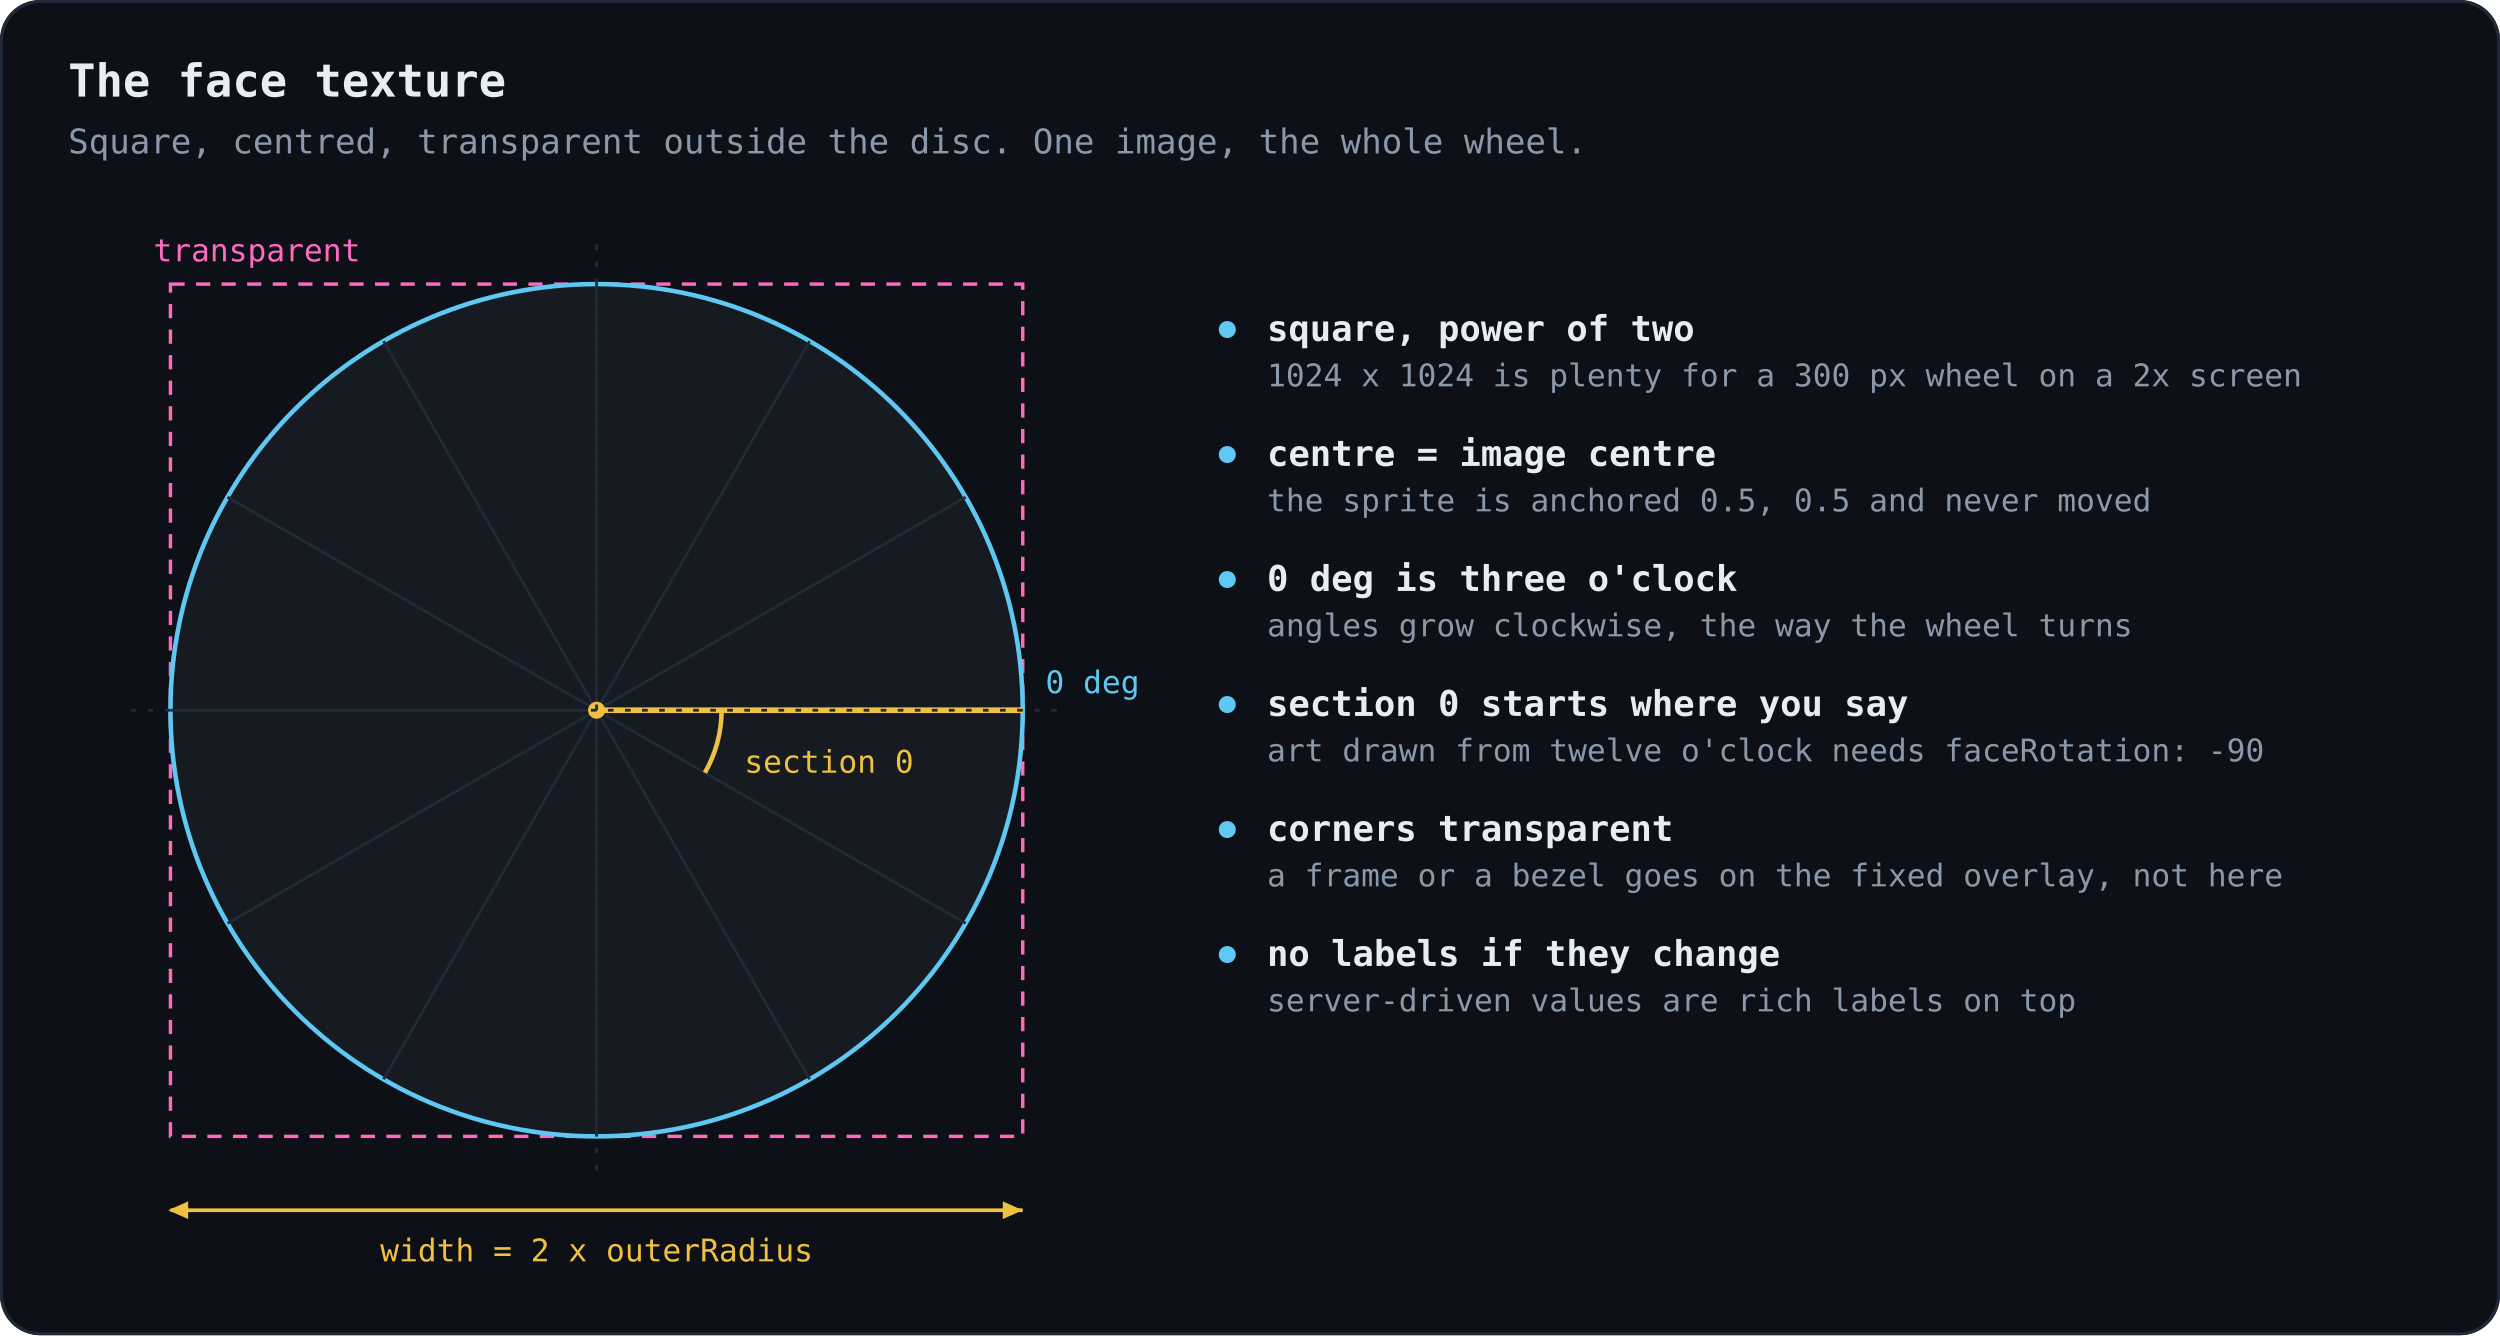
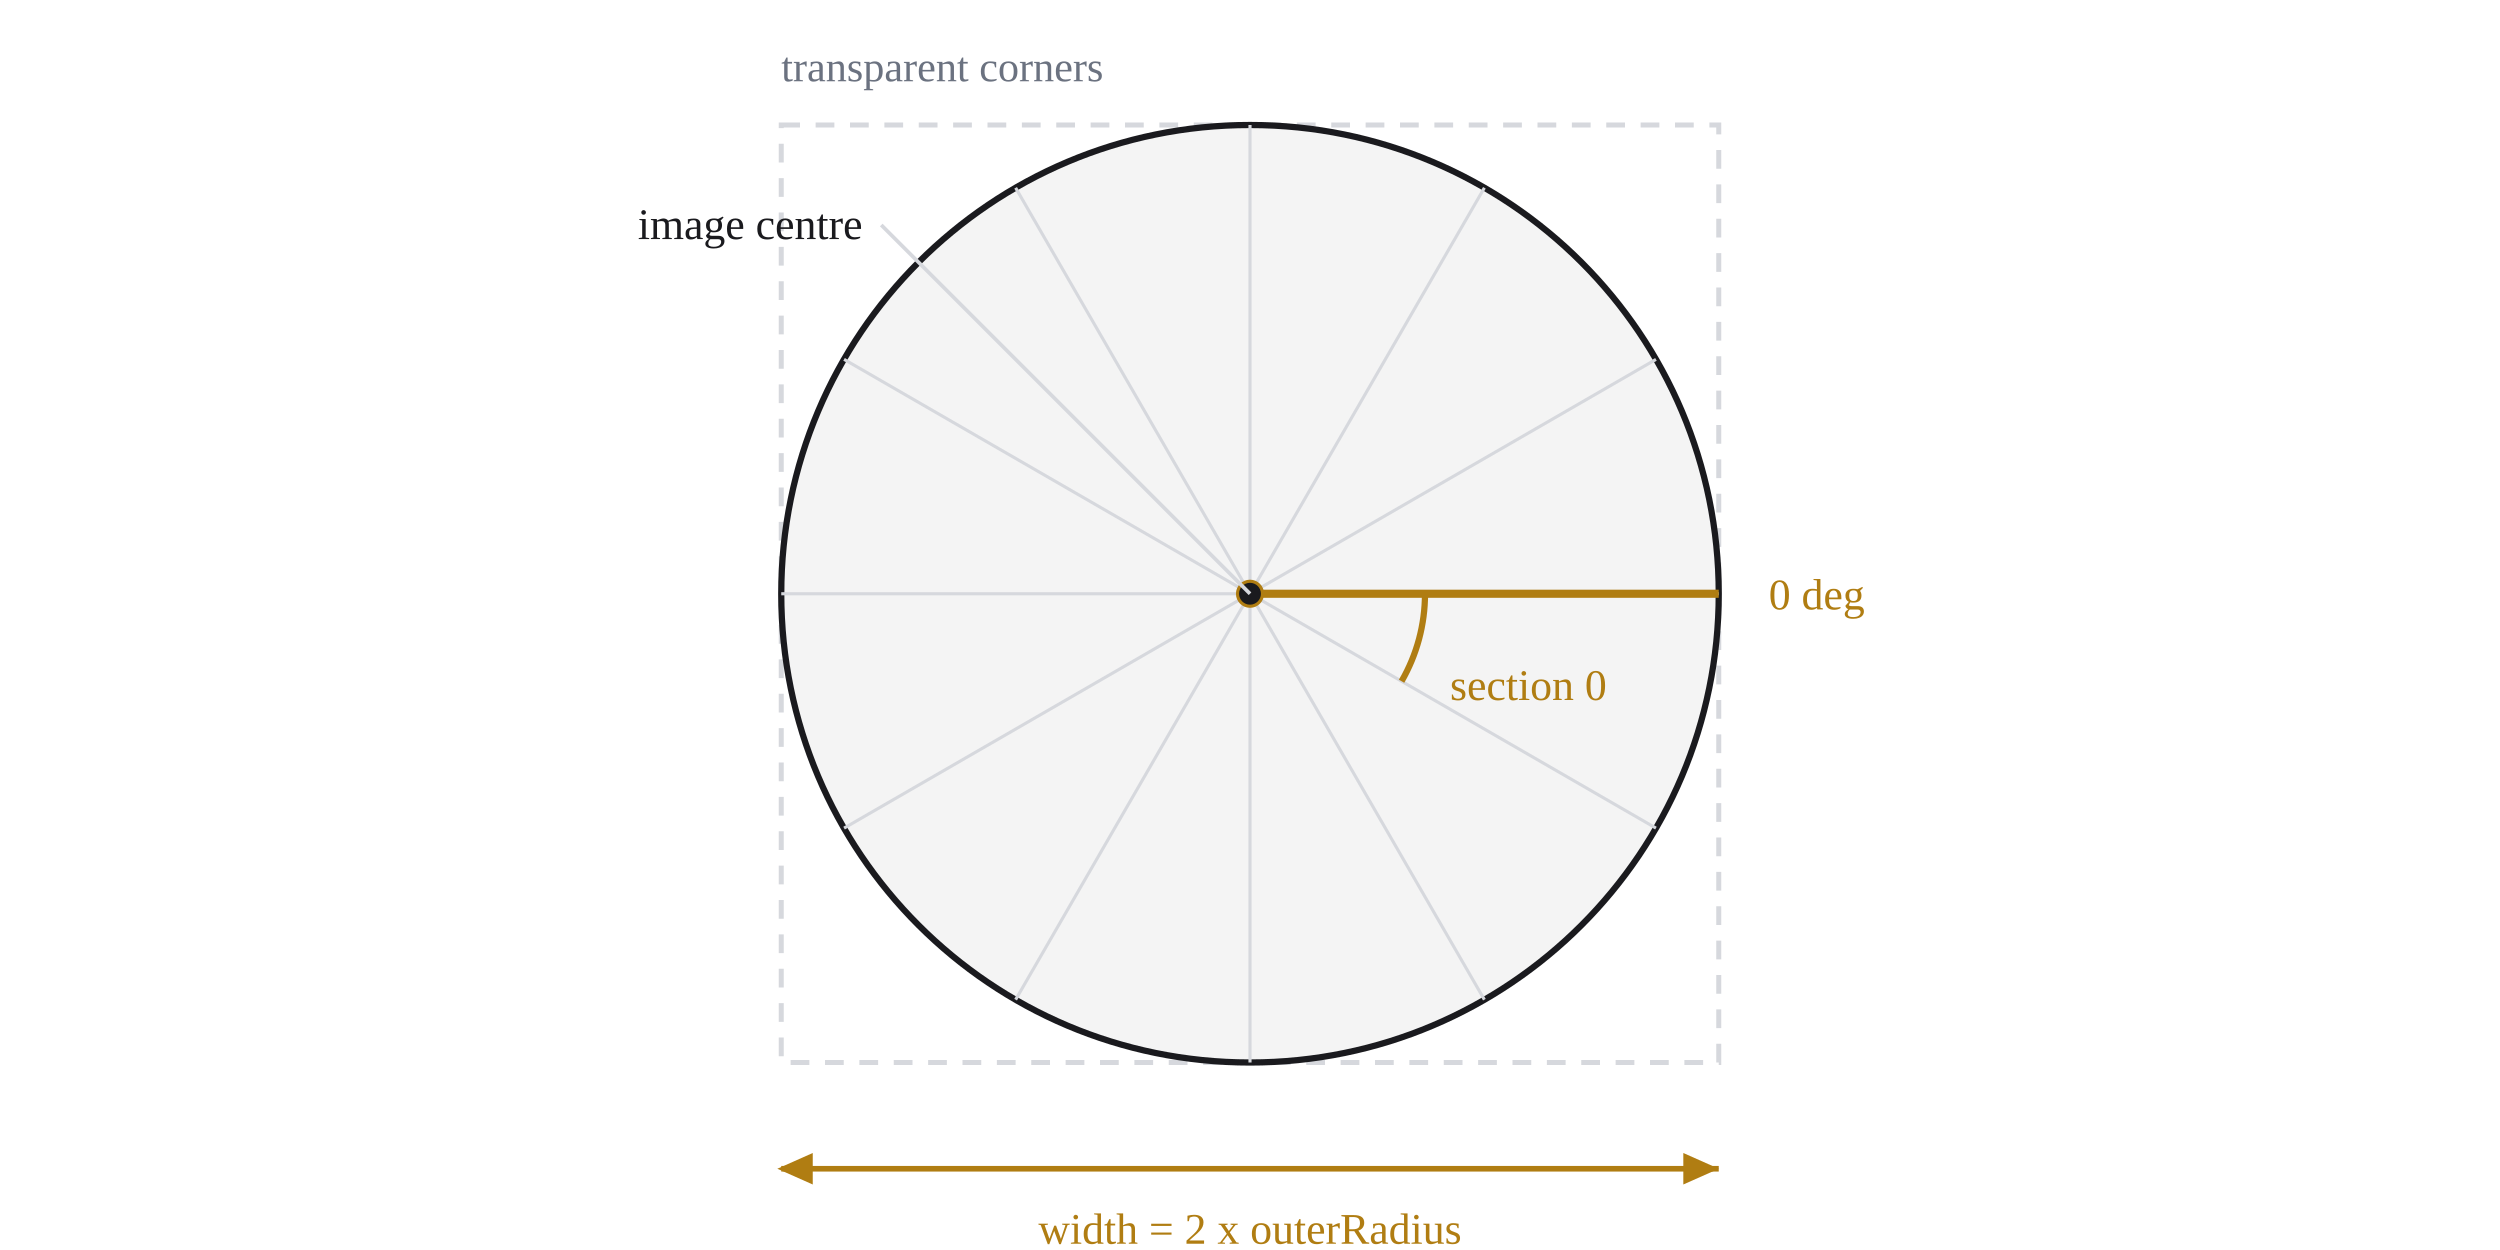
- <svg xmlns="http://www.w3.org/2000/svg" viewBox="0 0 880 470" width="880" height="470" role="img" aria-label="What a face texture has to match">
+ <svg xmlns="http://www.w3.org/2000/svg" viewBox="0 0 800 400" width="100%" role="img" aria-label="What a face texture has to match" style="font-size:14px;fill:var(--fig-ink, #1a1a1e)">
  <defs>
-     <marker id="head-f0c040" viewBox="0 0 10 10" refX="9" refY="5" markerWidth="6" markerHeight="6" orient="auto-start-reverse">
-       <path d="M0,1 L9,5 L0,9 z" fill="#f0c040" />
+     <marker id="fig-head" viewBox="0 0 10 10" refX="9" refY="5" markerWidth="7" markerHeight="7" orient="auto-start-reverse">
+       <path d="M0,1 L9,5 L0,9 z" fill="var(--fig-key, #b07d12)" />
    </marker>
-     <marker id="tail-f0c040" viewBox="0 0 10 10" refX="1" refY="5" markerWidth="6" markerHeight="6" orient="auto">
-       <path d="M9,1 L0,5 L9,9 z" fill="#f0c040" />
-     </marker>
-     <marker id="head-5ec8f2" viewBox="0 0 10 10" refX="9" refY="5" markerWidth="6" markerHeight="6" orient="auto-start-reverse">
-       <path d="M0,1 L9,5 L0,9 z" fill="#5ec8f2" />
-     </marker>
-     <marker id="tail-5ec8f2" viewBox="0 0 10 10" refX="1" refY="5" markerWidth="6" markerHeight="6" orient="auto">
-       <path d="M9,1 L0,5 L9,9 z" fill="#5ec8f2" />
-     </marker>
-     <marker id="head-ff6ac1" viewBox="0 0 10 10" refX="9" refY="5" markerWidth="6" markerHeight="6" orient="auto-start-reverse">
-       <path d="M0,1 L9,5 L0,9 z" fill="#ff6ac1" />
-     </marker>
-     <marker id="tail-ff6ac1" viewBox="0 0 10 10" refX="1" refY="5" markerWidth="6" markerHeight="6" orient="auto">
-       <path d="M9,1 L0,5 L9,9 z" fill="#ff6ac1" />
+     <marker id="fig-tail" viewBox="0 0 10 10" refX="1" refY="5" markerWidth="7" markerHeight="7" orient="auto">
+       <path d="M9,1 L0,5 L9,9 z" fill="var(--fig-key, #b07d12)" />
    </marker>
  </defs>
-   <rect width="880" height="470" rx="14" fill="#0d1117" />
-   <rect x="0.5" y="0.5" width="879" height="469" rx="14" fill="none" stroke="#20293a" />
-   <text x="24" y="34" fill="#e6edf3" font-family="ui-monospace, SFMono-Regular, Menlo, monospace" font-size="16" font-weight="600" text-anchor="start">The face texture</text>
-   <text x="24" y="54" fill="#8b98a9" font-family="ui-monospace, SFMono-Regular, Menlo, monospace" font-size="12" font-weight="400" text-anchor="start">Square, centred, transparent outside the disc. One image, the whole wheel.</text>
-   <rect x="60" y="100" width="300" height="300" rx="0" fill="none" stroke="#ff6ac1" stroke-width="1.2" stroke-dasharray="5 4" />
-   <circle cx="210" cy="250" r="150" fill="#161b22" stroke="#5ec8f2" stroke-width="1.6" />
-   <line x1="210" y1="250" x2="360" y2="250" stroke="#20293a" stroke-width="1" />
-   <line x1="210" y1="250" x2="339.9" y2="325" stroke="#20293a" stroke-width="1" />
-   <line x1="210" y1="250" x2="285" y2="379.9" stroke="#20293a" stroke-width="1" />
-   <line x1="210" y1="250" x2="210" y2="400" stroke="#20293a" stroke-width="1" />
-   <line x1="210" y1="250" x2="135" y2="379.9" stroke="#20293a" stroke-width="1" />
-   <line x1="210" y1="250" x2="80.1" y2="325" stroke="#20293a" stroke-width="1" />
-   <line x1="210" y1="250" x2="60" y2="250" stroke="#20293a" stroke-width="1" />
-   <line x1="210" y1="250" x2="80.1" y2="175" stroke="#20293a" stroke-width="1" />
-   <line x1="210" y1="250" x2="135" y2="120.1" stroke="#20293a" stroke-width="1" />
-   <line x1="210" y1="250" x2="210" y2="100" stroke="#20293a" stroke-width="1" />
-   <line x1="210" y1="250" x2="285" y2="120.1" stroke="#20293a" stroke-width="1" />
-   <line x1="210" y1="250" x2="339.9" y2="175" stroke="#20293a" stroke-width="1" />
-   <line x1="210" y1="250" x2="360" y2="250" stroke="#f0c040" stroke-width="2" />
-   <path d="M254,250 A44,44 0 0 1 248.11,272" fill="none" stroke="#f0c040" stroke-width="1.6" />
-   <text x="262" y="272" fill="#f0c040" font-family="ui-monospace, SFMono-Regular, Menlo, monospace" font-size="11" font-weight="400" text-anchor="start">section 0</text>
-   <circle cx="210" cy="250" r="3" fill="#f0c040" />
-   <line x1="46" y1="250" x2="374" y2="250" stroke="#20293a" stroke-width="1" stroke-dasharray="2 4" />
-   <line x1="210" y1="86" x2="210" y2="414" stroke="#20293a" stroke-width="1" stroke-dasharray="2 4" />
-   <line x1="60" y1="426" x2="360" y2="426" stroke="#f0c040" stroke-width="1.3" marker-end="url(#head-f0c040)" marker-start="url(#tail-f0c040)" />
-   <text x="210" y="444" fill="#f0c040" font-family="ui-monospace, SFMono-Regular, Menlo, monospace" font-size="11" font-weight="400" text-anchor="middle">width = 2 x outerRadius</text>
-   <text x="368" y="244" fill="#5ec8f2" font-family="ui-monospace, SFMono-Regular, Menlo, monospace" font-size="11" font-weight="400" text-anchor="start">0 deg</text>
-   <text x="54" y="92" fill="#ff6ac1" font-family="ui-monospace, SFMono-Regular, Menlo, monospace" font-size="11" font-weight="400" text-anchor="start">transparent</text>
-   <circle cx="432" cy="116" r="3" fill="#5ec8f2" />
-   <text x="446" y="120" fill="#e6edf3" font-family="ui-monospace, SFMono-Regular, Menlo, monospace" font-size="12.5" font-weight="600" text-anchor="start">square, power of two</text>
-   <text x="446" y="136" fill="#8b98a9" font-family="ui-monospace, SFMono-Regular, Menlo, monospace" font-size="11" font-weight="400" text-anchor="start">1024 x 1024 is plenty for a 300 px wheel on a 2x screen</text>
-   <circle cx="432" cy="160" r="3" fill="#5ec8f2" />
-   <text x="446" y="164" fill="#e6edf3" font-family="ui-monospace, SFMono-Regular, Menlo, monospace" font-size="12.5" font-weight="600" text-anchor="start">centre = image centre</text>
-   <text x="446" y="180" fill="#8b98a9" font-family="ui-monospace, SFMono-Regular, Menlo, monospace" font-size="11" font-weight="400" text-anchor="start">the sprite is anchored 0.5, 0.5 and never moved</text>
-   <circle cx="432" cy="204" r="3" fill="#5ec8f2" />
-   <text x="446" y="208" fill="#e6edf3" font-family="ui-monospace, SFMono-Regular, Menlo, monospace" font-size="12.5" font-weight="600" text-anchor="start">0 deg is three o'clock</text>
-   <text x="446" y="224" fill="#8b98a9" font-family="ui-monospace, SFMono-Regular, Menlo, monospace" font-size="11" font-weight="400" text-anchor="start">angles grow clockwise, the way the wheel turns</text>
-   <circle cx="432" cy="248" r="3" fill="#5ec8f2" />
-   <text x="446" y="252" fill="#e6edf3" font-family="ui-monospace, SFMono-Regular, Menlo, monospace" font-size="12.5" font-weight="600" text-anchor="start">section 0 starts where you say</text>
-   <text x="446" y="268" fill="#8b98a9" font-family="ui-monospace, SFMono-Regular, Menlo, monospace" font-size="11" font-weight="400" text-anchor="start">art drawn from twelve o'clock needs faceRotation: -90</text>
-   <circle cx="432" cy="292" r="3" fill="#5ec8f2" />
-   <text x="446" y="296" fill="#e6edf3" font-family="ui-monospace, SFMono-Regular, Menlo, monospace" font-size="12.5" font-weight="600" text-anchor="start">corners transparent</text>
-   <text x="446" y="312" fill="#8b98a9" font-family="ui-monospace, SFMono-Regular, Menlo, monospace" font-size="11" font-weight="400" text-anchor="start">a frame or a bezel goes on the fixed overlay, not here</text>
-   <circle cx="432" cy="336" r="3" fill="#5ec8f2" />
-   <text x="446" y="340" fill="#e6edf3" font-family="ui-monospace, SFMono-Regular, Menlo, monospace" font-size="12.5" font-weight="600" text-anchor="start">no labels if they change</text>
-   <text x="446" y="356" fill="#8b98a9" font-family="ui-monospace, SFMono-Regular, Menlo, monospace" font-size="11" font-weight="400" text-anchor="start">server-driven values are rich labels on top</text>
+   <rect x="250" y="40" width="300" height="300" rx="0" fill="none" stroke="var(--fig-line, #d6d8dd)" stroke-width="1.6" stroke-dasharray="6 5" />
+   <circle cx="400" cy="190" r="150" fill="var(--fig-wash, rgba(20,22,28,0.05))" stroke="var(--fig-ink, #1a1a1e)" stroke-width="2" />
+   <line x1="400" y1="190" x2="550" y2="190" stroke="var(--fig-line, #d6d8dd)" stroke-width="1" />
+   <line x1="400" y1="190" x2="529.9" y2="265" stroke="var(--fig-line, #d6d8dd)" stroke-width="1" />
+   <line x1="400" y1="190" x2="475" y2="319.9" stroke="var(--fig-line, #d6d8dd)" stroke-width="1" />
+   <line x1="400" y1="190" x2="400" y2="340" stroke="var(--fig-line, #d6d8dd)" stroke-width="1" />
+   <line x1="400" y1="190" x2="325" y2="319.9" stroke="var(--fig-line, #d6d8dd)" stroke-width="1" />
+   <line x1="400" y1="190" x2="270.1" y2="265" stroke="var(--fig-line, #d6d8dd)" stroke-width="1" />
+   <line x1="400" y1="190" x2="250" y2="190" stroke="var(--fig-line, #d6d8dd)" stroke-width="1" />
+   <line x1="400" y1="190" x2="270.1" y2="115" stroke="var(--fig-line, #d6d8dd)" stroke-width="1" />
+   <line x1="400" y1="190" x2="325" y2="60.1" stroke="var(--fig-line, #d6d8dd)" stroke-width="1" />
+   <line x1="400" y1="190" x2="400" y2="40" stroke="var(--fig-line, #d6d8dd)" stroke-width="1" />
+   <line x1="400" y1="190" x2="475" y2="60.1" stroke="var(--fig-line, #d6d8dd)" stroke-width="1" />
+   <line x1="400" y1="190" x2="529.9" y2="115" stroke="var(--fig-line, #d6d8dd)" stroke-width="1" />
+   <line x1="400" y1="190" x2="550" y2="190" stroke="var(--fig-key, #b07d12)" stroke-width="2.6" />
+   <path d="M456,190 A56,56 0 0 1 448.5,218" fill="none" stroke="var(--fig-key, #b07d12)" stroke-width="2" />
+   <circle cx="400" cy="190" r="4.5" fill="var(--fig-key, #b07d12)" />
+   <text x="566" y="195" fill="var(--fig-key, #b07d12)" font-size="14" font-weight="500" text-anchor="start">0 deg</text>
+   <text x="464" y="224" fill="var(--fig-key, #b07d12)" font-size="14" font-weight="500" text-anchor="start">section 0</text>
+   <circle cx="400" cy="190" r="3.5" fill="var(--fig-ink, #1a1a1e)" />
+   <line x1="400" y1="190" x2="282" y2="72" stroke="var(--fig-line, #d6d8dd)" stroke-width="1.2" />
+   <text x="276" y="76.5" fill="var(--fig-ink, #1a1a1e)" font-size="14" font-weight="500" text-anchor="end">image centre</text>
+   <text x="250" y="26" fill="var(--fig-muted, #6b7280)" font-size="13.5" font-weight="500" text-anchor="start">transparent corners</text>
+   <line x1="250" y1="374" x2="550" y2="374" stroke="var(--fig-key, #b07d12)" stroke-width="1.8" marker-end="url(#fig-head)" marker-start="url(#fig-tail)" />
+   <text x="400" y="398" fill="var(--fig-key, #b07d12)" font-size="14" font-weight="500" text-anchor="middle">width = 2 x outerRadius</text>
</svg>
